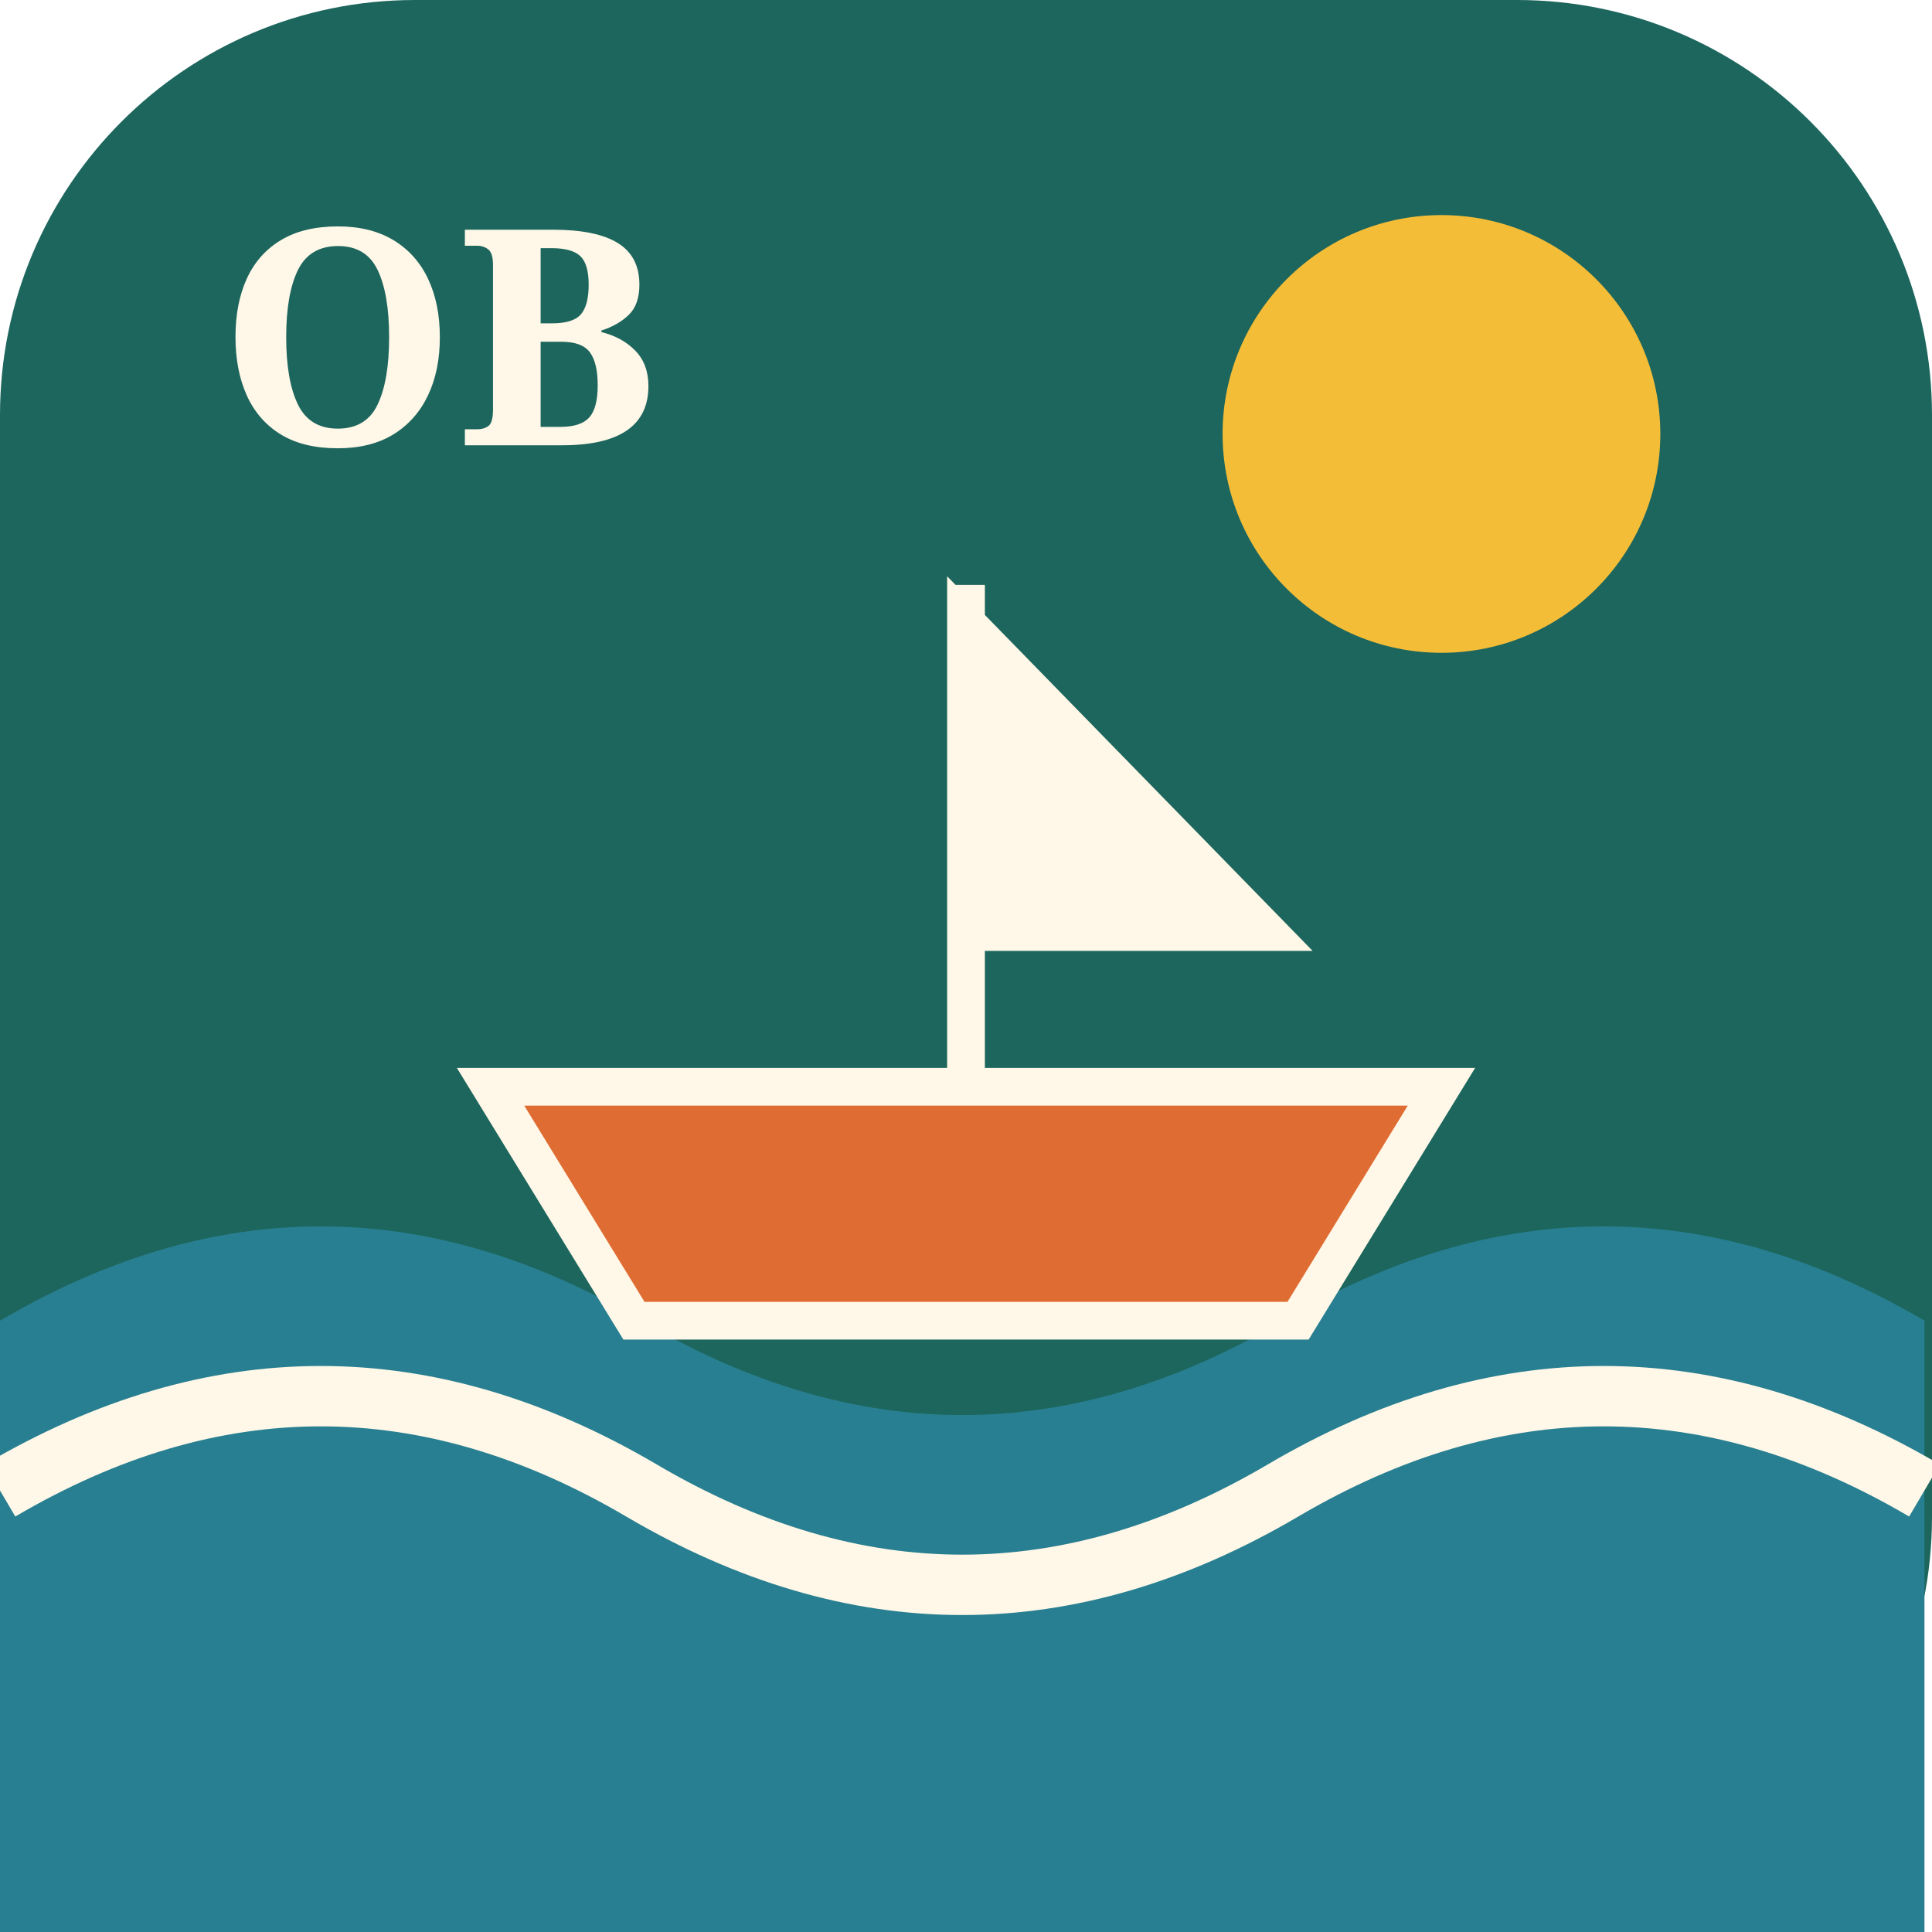
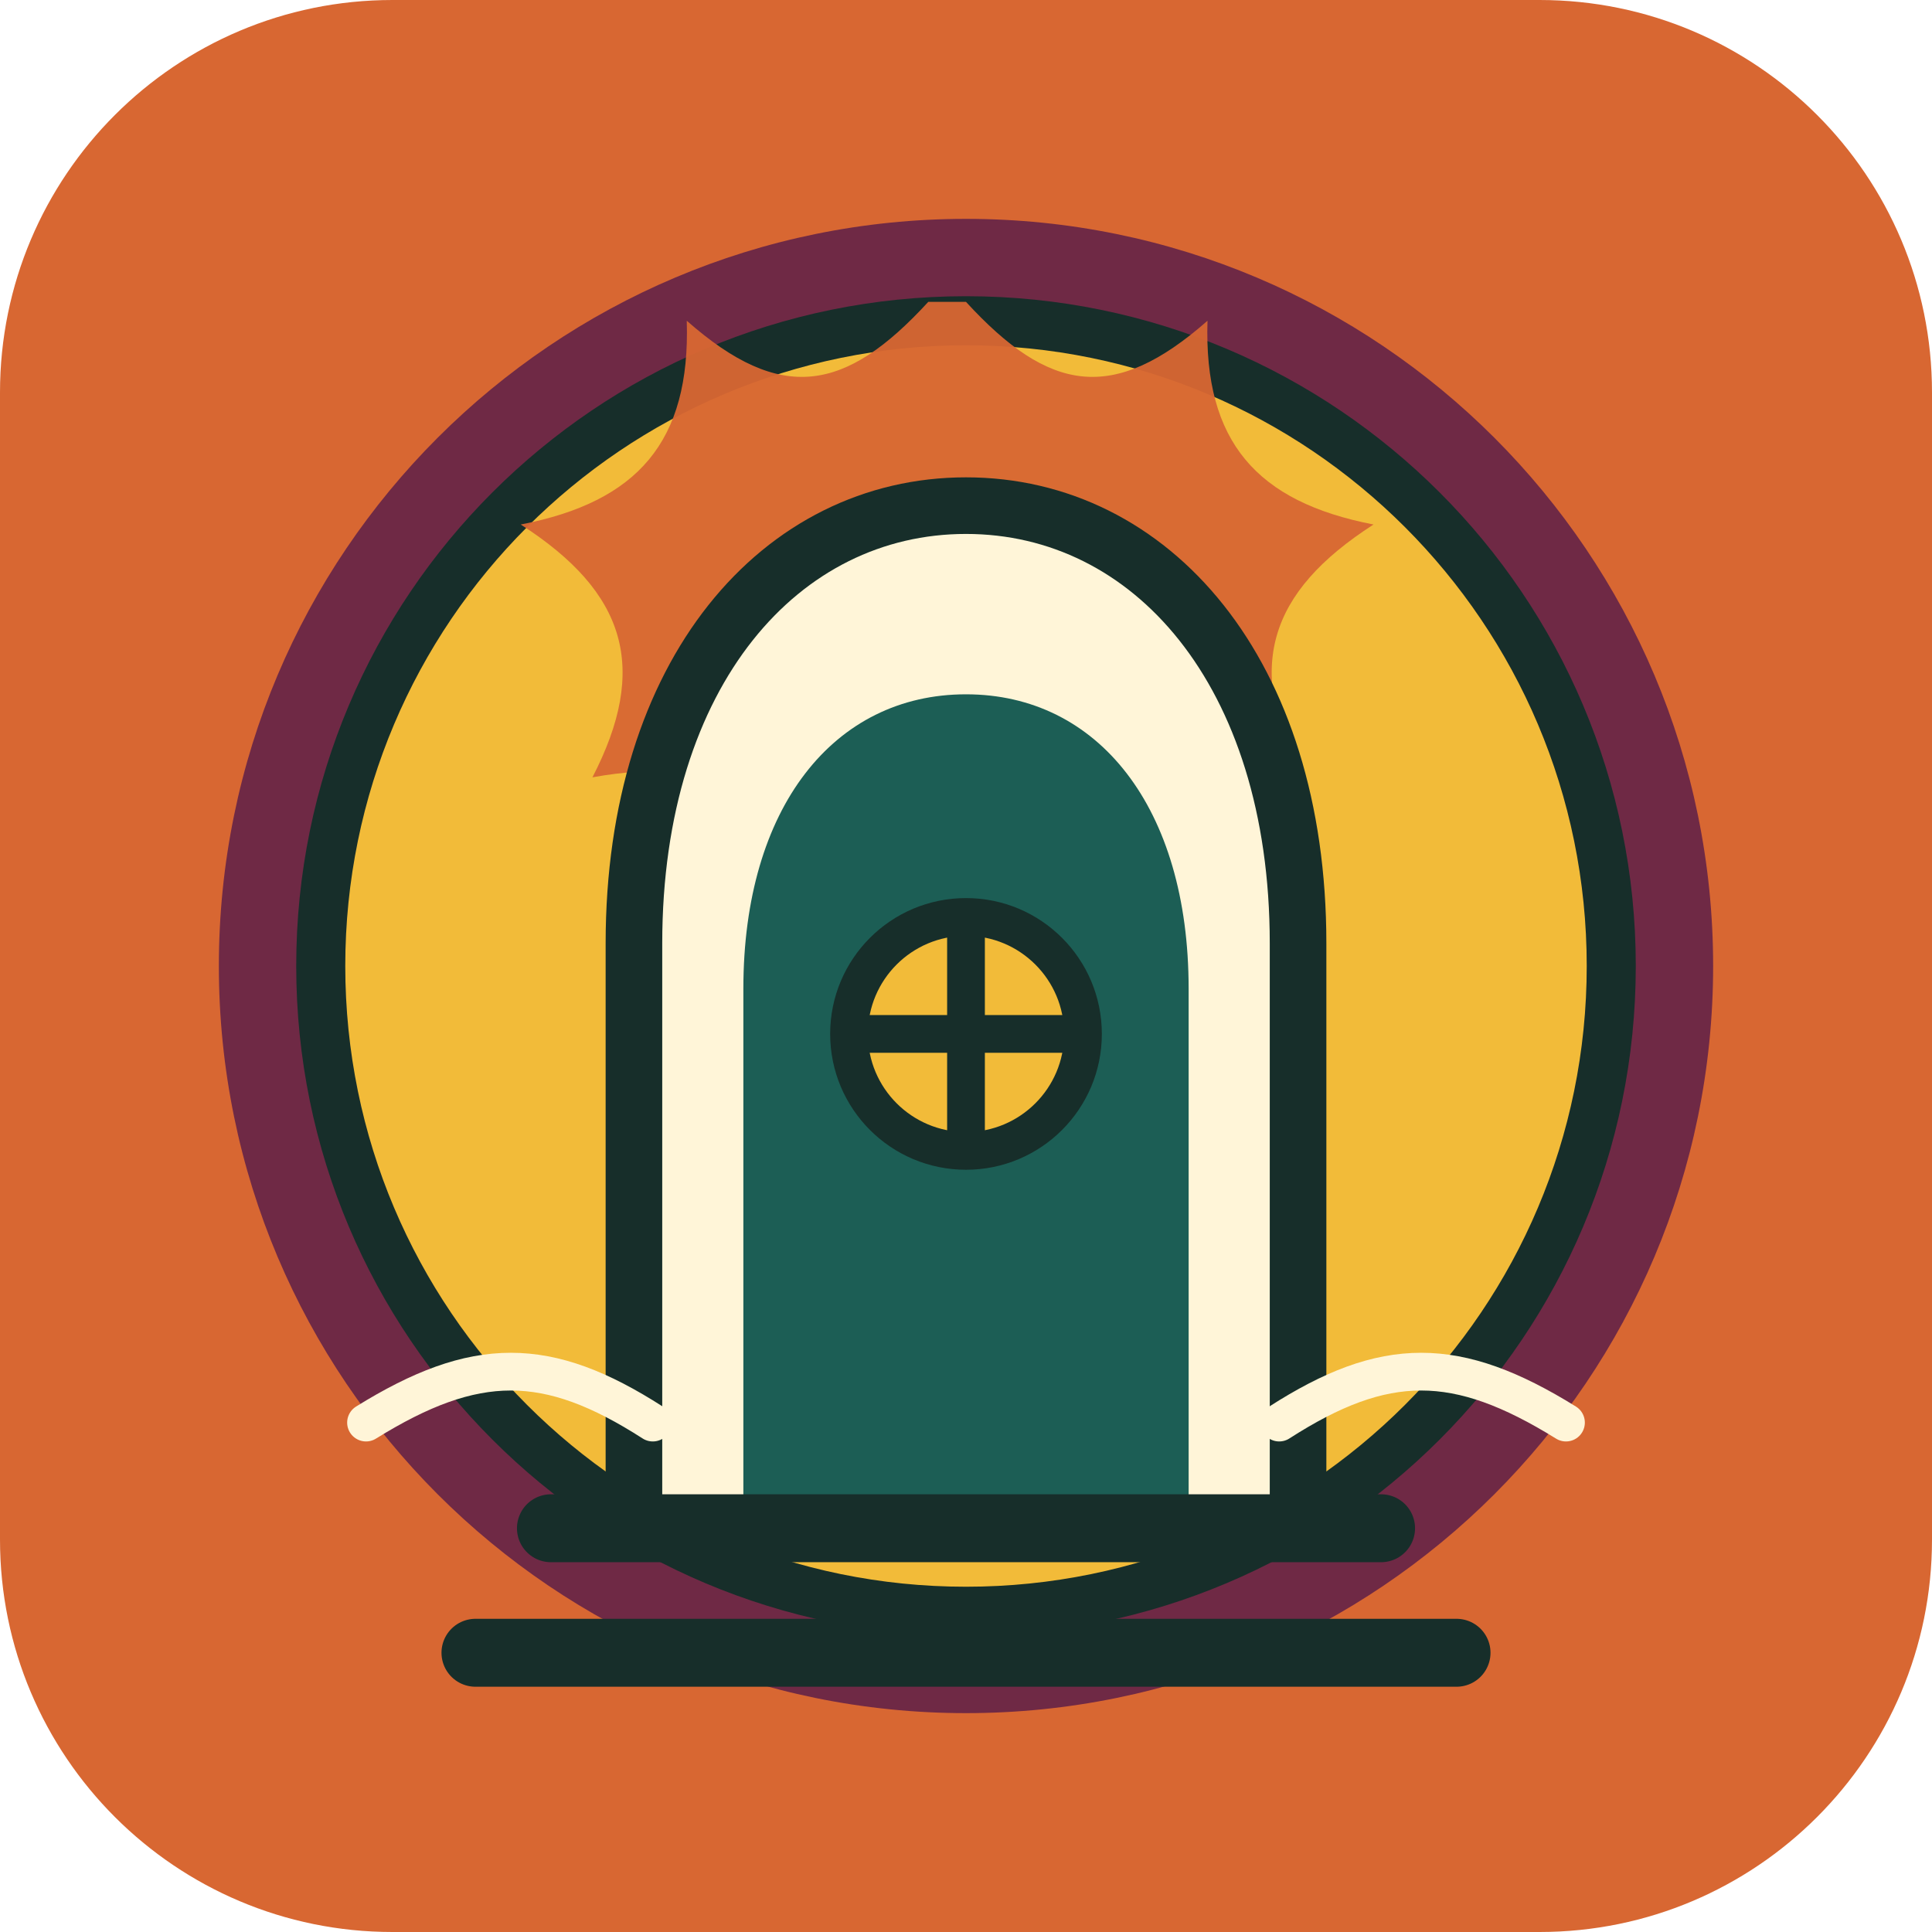
<svg xmlns="http://www.w3.org/2000/svg" viewBox="0 0 512 512">
-   <rect width="512" height="512" rx="110" fill="#1d665d" />
-   <circle cx="382" cy="115" r="58" fill="#f4bd38" />
-   <path d="M0 350Q85 300 170 350T340 350T510 350V512H0Z" fill="#287f91" />
-   <path d="M0 395Q85 345 170 395T340 395T510 395" fill="none" stroke="#fff8e8" stroke-width="16" />
-   <path d="M130 288h252l-38 62H168Z" fill="#df6c32" stroke="#fff8e8" stroke-width="10" />
-   <path d="M256 155v135M256 165l80 82h-80Z" fill="#fff8e8" stroke="#fff8e8" stroke-width="10" />
-   <text x="58" y="118" font-family="Georgia,serif" font-size="80" font-weight="700" fill="#fff8e8">OB</text>
+   <rect width="512" height="512" rx="104" fill="#d86732" />
+   <circle cx="256" cy="256" r="198" fill="#6f2945" />
+   <circle cx="256" cy="256" r="171" fill="#f2bb39" stroke="#172e2a" stroke-width="13" />
+   <path d="M256 80c22 24 39 27 64 5-1 32 13 48 44 54-28 18-34 38-19 67-33-6-51 5-59 37-25-22-45-22-70 0-8-32-26-43-59-37 15-29 9-49-19-67 31-6 45-22 44-54 25 22 42 19 64-5Z" fill="#d86732" opacity=".95" />
+   <path d="M168 405V250c0-72 39-116 88-116s88 44 88 116v155Z" fill="#fff5d8" stroke="#172e2a" stroke-width="15" />
+   <path d="M197 405V262c0-48 24-78 59-78s59 30 59 78v143Z" fill="#1c5e55" />
+   <path d="M146 405h220M126 438h260" fill="none" stroke="#172e2a" stroke-width="18" stroke-linecap="round" />
+   <circle cx="256" cy="274" r="31" fill="#f2bb39" stroke="#172e2a" stroke-width="10" />
+   <path d="M256 243v62M225 274h62" stroke="#172e2a" stroke-width="10" />
+   <path d="M97 377c29-18 48-18 76 0M339 377c28-18 47-18 76 0" fill="none" stroke="#fff5d8" stroke-width="10" stroke-linecap="round" />
</svg>
